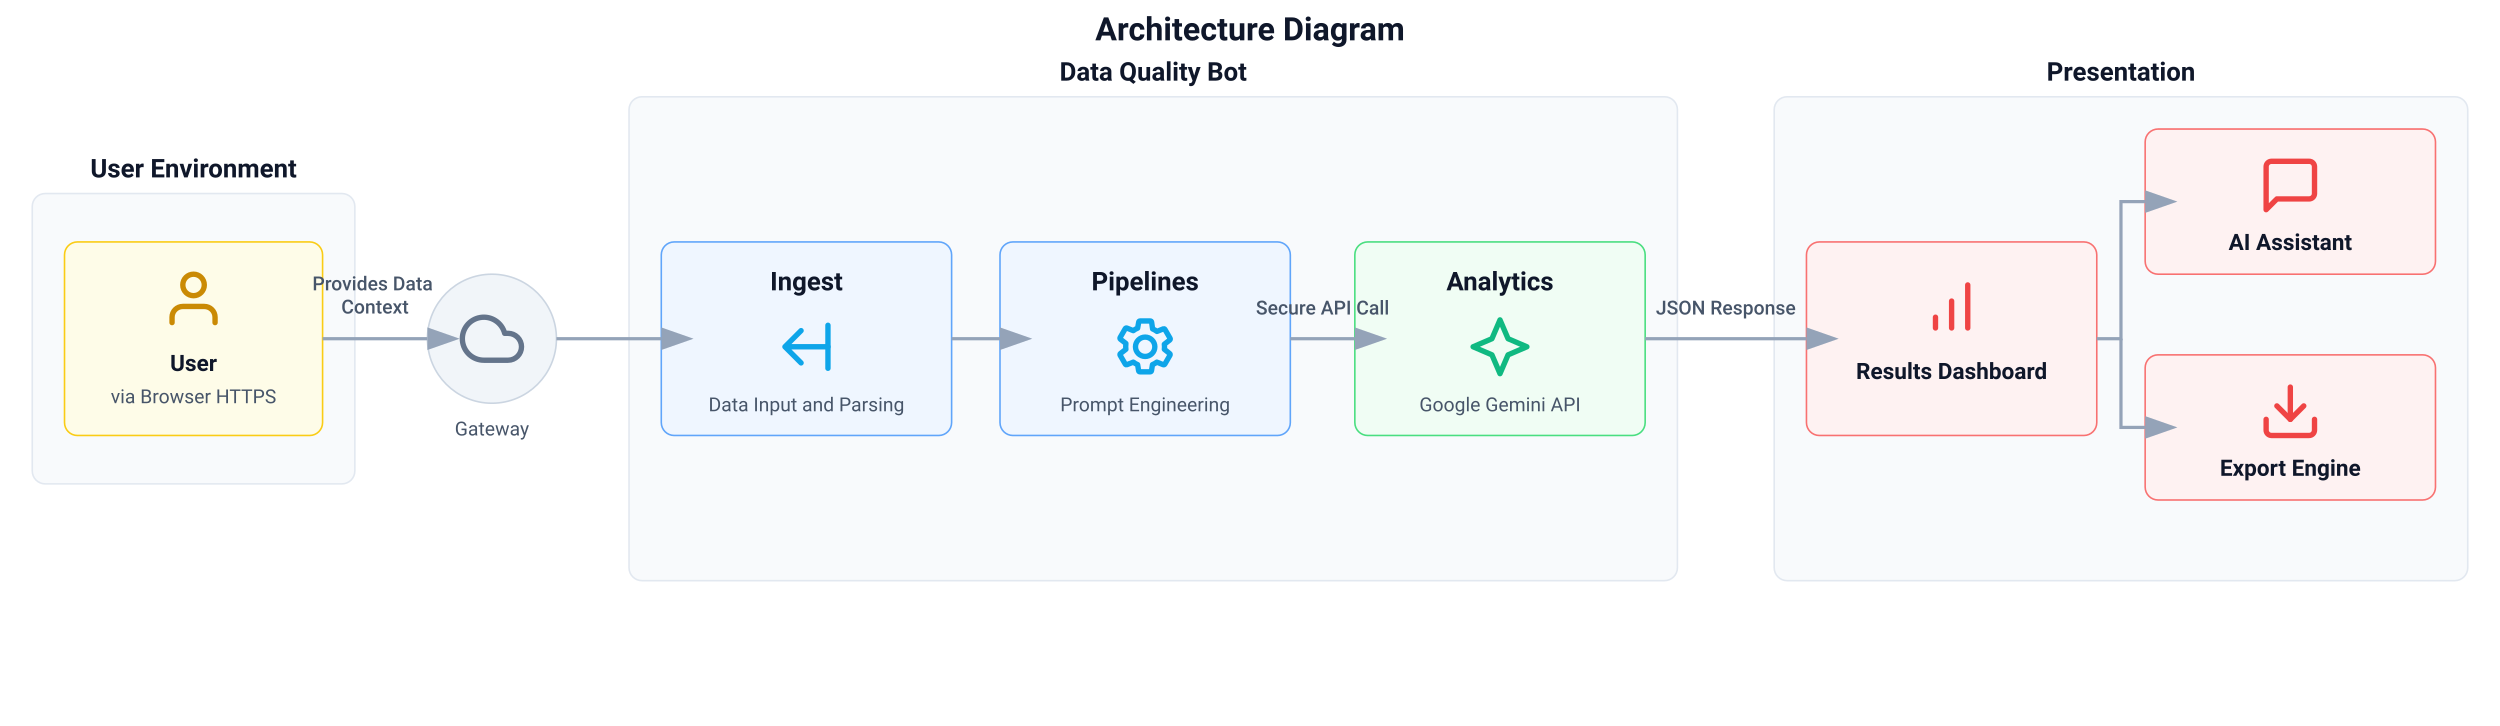
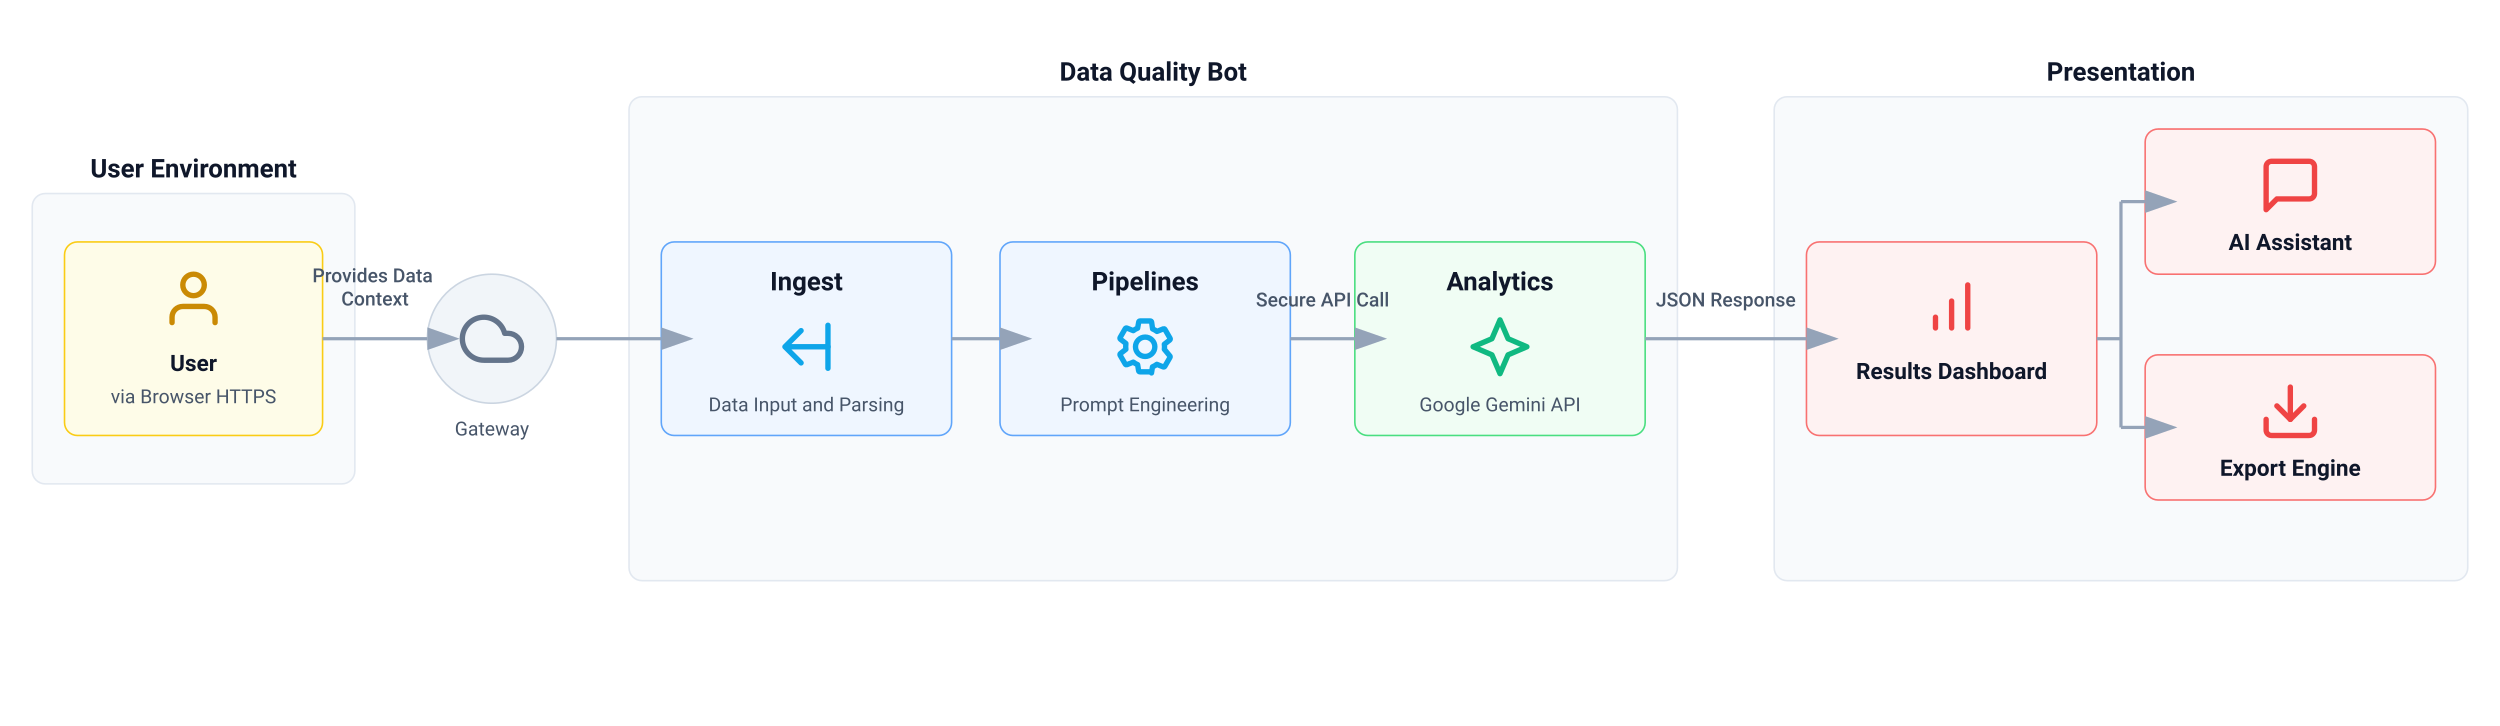
<svg xmlns="http://www.w3.org/2000/svg" xmlns:xlink="http://www.w3.org/1999/xlink" width="1550px" height="450px" viewBox="0 0 1550 450" version="1.1">
  <defs>
    <symbol id="icon-user" viewBox="0 0 24 24">
      <path d="M20 21v-2a4 4 0 0 0-4-4H8a4 4 0 0 0-4 4v2" />
      <circle cx="12" cy="7" r="4" />
    </symbol>
    <symbol id="icon-gateway" viewBox="0 0 24 24">
      <path d="M18 10h-1.26A8 8 0 1 0 9 20h9a5 5 0 0 0 0-10z" />
    </symbol>
    <symbol id="icon-input" viewBox="0 0 24 24">
      <path d="M4 12h16M4 12l6-6m-6 6l6 6" />
      <path d="M20 4v16" />
    </symbol>
    <symbol id="icon-engineering" viewBox="0 0 24 24">
-       <path d="M19.14,12.94c0.04-0.3,0.06-0.61,0.06-0.94c0-0.32-0.02-0.64-0.07-0.94l2.03-1.58c0.18-0.14,0.23-0.41,0.12-0.61 l-1.92-3.32c-0.12-0.22-0.37-0.29-0.59-0.22l-2.39,0.96c-0.5-0.38-1.03-0.7-1.62-0.94L14.4,2.81c-0.04-0.24-0.24-0.41-0.48-0.41 h-3.84c-0.24,0-0.44,0.17-0.48,0.41L9.2,5.07C8.61,5.31,8.08,5.62,7.58,6L5.19,5.04C4.97,4.96,4.72,5.04,4.6,5.25L2.68,8.57 c-0.11,0.2-0.06,0.47,0.12,0.61l2.03,1.58C4.78,11.36,4.76,11.68,4.76,12s0.02,0.64,0.07,0.94l-2.03,1.58 c-0.18,0.14-0.23,0.41-0.12,0.61l1.92,3.32c0.12,0.22,0.37,0.29,0.59,0.22l2.39-0.96c0.5,0.38,1.03,0.7,1.62,0.94l0.36,2.26 c0.04,0.24,0.24,0.41,0.48,0.41h3.84c0.24,0,0.44-0.17,0.48-0.41l0.36-2.26c0.59-0.24,1.12-0.56,1.62-0.94l2.39,0.96 c0.22,0.08,0.47,0,0.59-0.22l1.92-3.32c0.12-0.2,0.07-0.47-0.12-0.61L19.14,12.94z M12,15.6c-1.98,0-3.6-1.62-3.6-3.6 s1.62-3.6,3.6-3.6s3.6,1.62,3.6,3.6S13.98,15.6,12,15.6z" />
+       <path d="M19.14,12.94c0.04-0.3,0.06-0.61,0.06-0.94c0-0.32-0.02-0.64-0.07-0.94l2.03-1.58c0.18-0.14,0.23-0.41,0.12-0.61 l-1.92-3.32c-0.12-0.22-0.37-0.29-0.59-0.22l-2.39,0.96c-0.5-0.38-1.03-0.7-1.62-0.94L14.4,2.81c-0.04-0.24-0.24-0.41-0.48-0.41 h-3.84c-0.24,0-0.44,0.17-0.48,0.41L9.2,5.07C8.61,5.31,8.08,5.62,7.58,6L5.19,5.04C4.97,4.96,4.72,5.04,4.6,5.25L2.68,8.57 c-0.11,0.2-0.06,0.47,0.12,0.61l2.03,1.58C4.78,11.36,4.76,11.68,4.76,12s0.02,0.64,0.07,0.94l-2.03,1.58 c-0.18,0.14-0.23,0.41-0.12,0.61l1.92,3.32c0.12,0.22,0.37,0.29,0.59,0.22l2.39-0.96c0.5,0.38,1.03,0.7,1.62,0.94l0.36,2.26 c0.04,0.24,0.24,0.41,0.48,0.41h3.84c0.24,0,0.44-0.17,0.48,0.41l0.36-2.26c0.59-0.24,1.12-0.56,1.62-0.94l2.39,0.96 c0.22,0.08,0.47,0,0.59-0.22l1.92-3.32c0.12-0.2,0.07-0.47-0.12-0.61L19.14,12.94z M12,15.6c-1.98,0-3.6-1.62-3.6-3.6 s1.62-3.6,3.6-3.6s3.6,1.62,3.6,3.6S13.98,15.6,12,15.6z" />
    </symbol>
    <symbol id="icon-gemini" viewBox="0 0 24 24">
      <path d="M12 2L9 9l-7 3 7 3 3 7 3-7 7-3-7-3-3-7z" />
    </symbol>
    <symbol id="icon-dashboard" viewBox="0 0 24 24">
      <path d="M6 20v-4M12 20V10M18 20V4" />
    </symbol>
    <symbol id="icon-assistant" viewBox="0 0 24 24">
      <path d="M21 15a2 2 0 0 1-2 2H7l-4 4V5a2 2 0 0 1 2-2h14a2 2 0 0 1 2 2z" />
    </symbol>
    <symbol id="icon-export" viewBox="0 0 24 24">
      <path d="M21 15v4a2 2 0 0 1-2 2H5a2 2 0 0 1-2-2v-4" />
      <polyline points="7 10 12 15 17 10" />
      <line x1="12" y1="15" x2="12" y2="3" />
    </symbol>
  </defs>
  <style>
    .diagram-font { font-family: -apple-system, BlinkMacSystemFont, "Segoe UI", Roboto, Helvetica, Arial, sans-serif, "Apple Color Emoji", "Segoe UI Emoji"; }
    
    /* Light Mode Styles */
    .main-title, .group-title, .box-title { fill: #0f172a; }
    .box-subtitle, .arrow-label { fill: #475569; }
    .group-box { fill: #f8fafc; stroke: #e2e8f0; }
    .user-box { fill: #fefce8; stroke: #facc15; }
    .gateway-box { fill: #f1f5f9; stroke: #cbd5e1; }
    .ingest-box, .pipelines-box { fill: #eff6ff; stroke: #60a5fa; }
    .analytics-box { fill: #f0fdf4; stroke: #4ade80; }
    .dashboard-box, .assistant-box, .export-box { fill: #fef2f2; stroke: #f87171; }
    .arrow-path { stroke: #94a3b8; }
    #arrowhead polygon { fill: #94a3b8; }

    .icon { stroke-width: 2; fill: none; stroke-linecap: round; stroke-linejoin: round; }
    .icon-user { stroke: #ca8a04; }
    .icon-gateway { stroke: #64748b; }
    .icon-input, .icon-engineering { stroke: #0ea5e9; }
    .icon-gemini { stroke: #10b981; }
    .icon-dashboard, .icon-assistant, .icon-export { stroke: #ef4444; }

    /* Dark Mode Overrides */
    @media (prefers-color-scheme: dark) {
      .main-title, .group-title, .box-title { fill: #f1f5f9; }
      .box-subtitle, .arrow-label { fill: #94a3b8; }
      .group-box { fill: #1e293b; stroke: #334155; }
      .user-box { fill: #451a03; stroke: #facc15; }
      .gateway-box { fill: #334155; stroke: #64748b; }
      .ingest-box, .pipelines-box { fill: #1e3a8a; stroke: #60a5fa; }
      .analytics-box { fill: #14532d; stroke: #4ade80; }
      .dashboard-box, .assistant-box, .export-box { fill: #450a0a; stroke: #f87171; }
      .arrow-path { stroke: #94a3b8; }
      #arrowhead polygon { fill: #94a3b8; }

      .icon-user { stroke: #fde047; }
      .icon-gateway { stroke: #94a3b8; }
      .icon-input, .icon-engineering { stroke: #93c5fd; }
      .icon-gemini { stroke: #86efac; }
      .icon-dashboard, .icon-assistant, .icon-export { stroke: #fca5a5; }
    }
  </style>
-   <text x="775" y="25" text-anchor="middle" class="main-title diagram-font" style="font-size: 20px; font-weight: bold;">Architecture Diagram</text>
  <rect x="20" y="120" width="200" height="180" rx="8" ry="8" class="group-box" />
  <text x="120" y="110" text-anchor="middle" class="group-title diagram-font" style="font-size: 16px; font-weight: bold;">User Environment</text>
  <rect x="390" y="60" width="650" height="300" rx="8" ry="8" class="group-box" />
  <text x="715" y="50" text-anchor="middle" class="group-title diagram-font" style="font-size: 16px; font-weight: bold;">Data Quality Bot</text>
  <rect x="1100" y="60" width="430" height="300" rx="8" ry="8" class="group-box" />
  <text x="1315" y="50" text-anchor="middle" class="group-title diagram-font" style="font-size: 16px; font-weight: bold;">Presentation</text>
  <g transform="translate(40, 150)">
    <rect width="160" height="120" rx="8" ry="8" class="user-box" />
    <use xlink:href="#icon-user" class="icon icon-user" x="60" y="15" width="40" height="40" />
    <text x="80" y="80" text-anchor="middle" class="box-title diagram-font" style="font-size: 14px; font-weight: bold;">User</text>
    <text x="80" y="100" text-anchor="middle" class="box-subtitle diagram-font" style="font-size: 12px;">via Browser HTTPS</text>
  </g>
  <g transform="translate(265, 170)">
    <circle cx="40" cy="40" r="40" class="gateway-box" />
    <use xlink:href="#icon-gateway" class="icon icon-gateway" x="20" y="20" width="40" height="40" />
    <text x="40" y="100" text-anchor="middle" class="box-subtitle diagram-font" style="font-size: 12px;">Gateway</text>
  </g>
  <g transform="translate(410, 150)">
    <rect width="180" height="120" rx="8" ry="8" class="ingest-box" />
    <text x="90" y="30" text-anchor="middle" class="group-title diagram-font" style="font-size: 16px; font-weight: bold;">Ingest</text>
    <use xlink:href="#icon-input" class="icon icon-input" x="70" y="45" width="40" height="40" />
    <text x="90" y="105" text-anchor="middle" class="box-subtitle diagram-font" style="font-size: 12px;">Data Input and Parsing</text>
  </g>
  <g transform="translate(620, 150)">
    <rect width="180" height="120" rx="8" ry="8" class="pipelines-box" />
    <text x="90" y="30" text-anchor="middle" class="group-title diagram-font" style="font-size: 16px; font-weight: bold;">Pipelines</text>
    <use xlink:href="#icon-engineering" class="icon icon-engineering" x="70" y="45" width="40" height="40" />
    <text x="90" y="105" text-anchor="middle" class="box-subtitle diagram-font" style="font-size: 12px;">Prompt Engineering</text>
  </g>
  <g transform="translate(840, 150)">
    <rect width="180" height="120" rx="8" ry="8" class="analytics-box" />
    <text x="90" y="30" text-anchor="middle" class="group-title diagram-font" style="font-size: 16px; font-weight: bold;">Analytics</text>
    <use xlink:href="#icon-gemini" class="icon icon-gemini" x="70" y="45" width="40" height="40" />
    <text x="90" y="105" text-anchor="middle" class="box-subtitle diagram-font" style="font-size: 12px;">Google Gemini API</text>
  </g>
  <g transform="translate(1120, 150)">
    <rect width="180" height="120" rx="8" ry="8" class="dashboard-box" />
    <use xlink:href="#icon-dashboard" class="icon icon-dashboard" x="70" y="20" width="40" height="40" />
    <text x="90" y="85" text-anchor="middle" class="box-title diagram-font" style="font-size: 14px; font-weight: bold;">Results Dashboard</text>
  </g>
  <g transform="translate(1330, 80)">
    <rect width="180" height="90" rx="8" ry="8" class="assistant-box" />
    <use xlink:href="#icon-assistant" class="icon icon-assistant" x="70" y="15" width="40" height="40" />
    <text x="90" y="75" text-anchor="middle" class="box-title diagram-font" style="font-size: 14px; font-weight: bold;">AI Assistant</text>
  </g>
  <g transform="translate(1330, 220)">
    <rect width="180" height="90" rx="8" ry="8" class="export-box" />
    <use xlink:href="#icon-export" class="icon icon-export" x="70" y="15" width="40" height="40" />
    <text x="90" y="75" text-anchor="middle" class="box-title diagram-font" style="font-size: 14px; font-weight: bold;">Export Engine</text>
  </g>
  <defs>
    <marker id="arrowhead" markerWidth="10" markerHeight="7" refX="0" refY="3.5" orient="auto">
      <polygon points="0 0, 10 3.5, 0 7" />
    </marker>
  </defs>
  <path d="M200 210 L 265 210" class="arrow-path" stroke-width="2" marker-end="url(#arrowhead)" />
-   <text x="232.5" y="180" text-anchor="middle" class="arrow-label diagram-font" style="font-size: 12px; font-weight: 500;">
+   <text x="232.5" y="175" text-anchor="middle" class="arrow-label diagram-font" style="font-size: 12px; font-weight: 500;">
    <tspan x="232.5" dy="0em">Provides Data</tspan>
    <tspan x="232.5" dy="1.2em">Context</tspan>
  </text>
  <path d="M345 210 L 410 210" class="arrow-path" stroke-width="2" marker-end="url(#arrowhead)" />
  <path d="M590 210 L 620 210" class="arrow-path" stroke-width="2" marker-end="url(#arrowhead)" />
  <path d="M800 210 L 840 210" class="arrow-path" stroke-width="2" marker-end="url(#arrowhead)" />
-   <text x="820" y="195" text-anchor="middle" class="arrow-label diagram-font" style="font-size: 12px; font-weight: 500;">Secure API Call</text>
+   <text x="820" y="190" text-anchor="middle" class="arrow-label diagram-font" style="font-size: 12px; font-weight: 500;">Secure API Call</text>
  <path d="M1020 210 L 1120 210" class="arrow-path" stroke-width="2" marker-end="url(#arrowhead)" />
-   <text x="1070" y="195" text-anchor="middle" class="arrow-label diagram-font" style="font-size: 12px; font-weight: 500;">JSON Response</text>
-   <path d="M1300 210 h 15 v -85 h 15" class="arrow-path" stroke-width="2" fill="none" marker-end="url(#arrowhead)" />
-   <path d="M1315 210 v 55 h 15" class="arrow-path" stroke-width="2" fill="none" marker-end="url(#arrowhead)" />
+   <text x="1070" y="190" text-anchor="middle" class="arrow-label diagram-font" style="font-size: 12px; font-weight: 500;">JSON Response</text>
+   <path d="M1300 210 h 15 M1315 125 v 140" class="arrow-path" stroke-width="2" fill="none" />
+   <path d="M1315 125 h 15" class="arrow-path" stroke-width="2" fill="none" marker-end="url(#arrowhead)" />
+   <path d="M1315 265 h 15" class="arrow-path" stroke-width="2" fill="none" marker-end="url(#arrowhead)" />
</svg>
